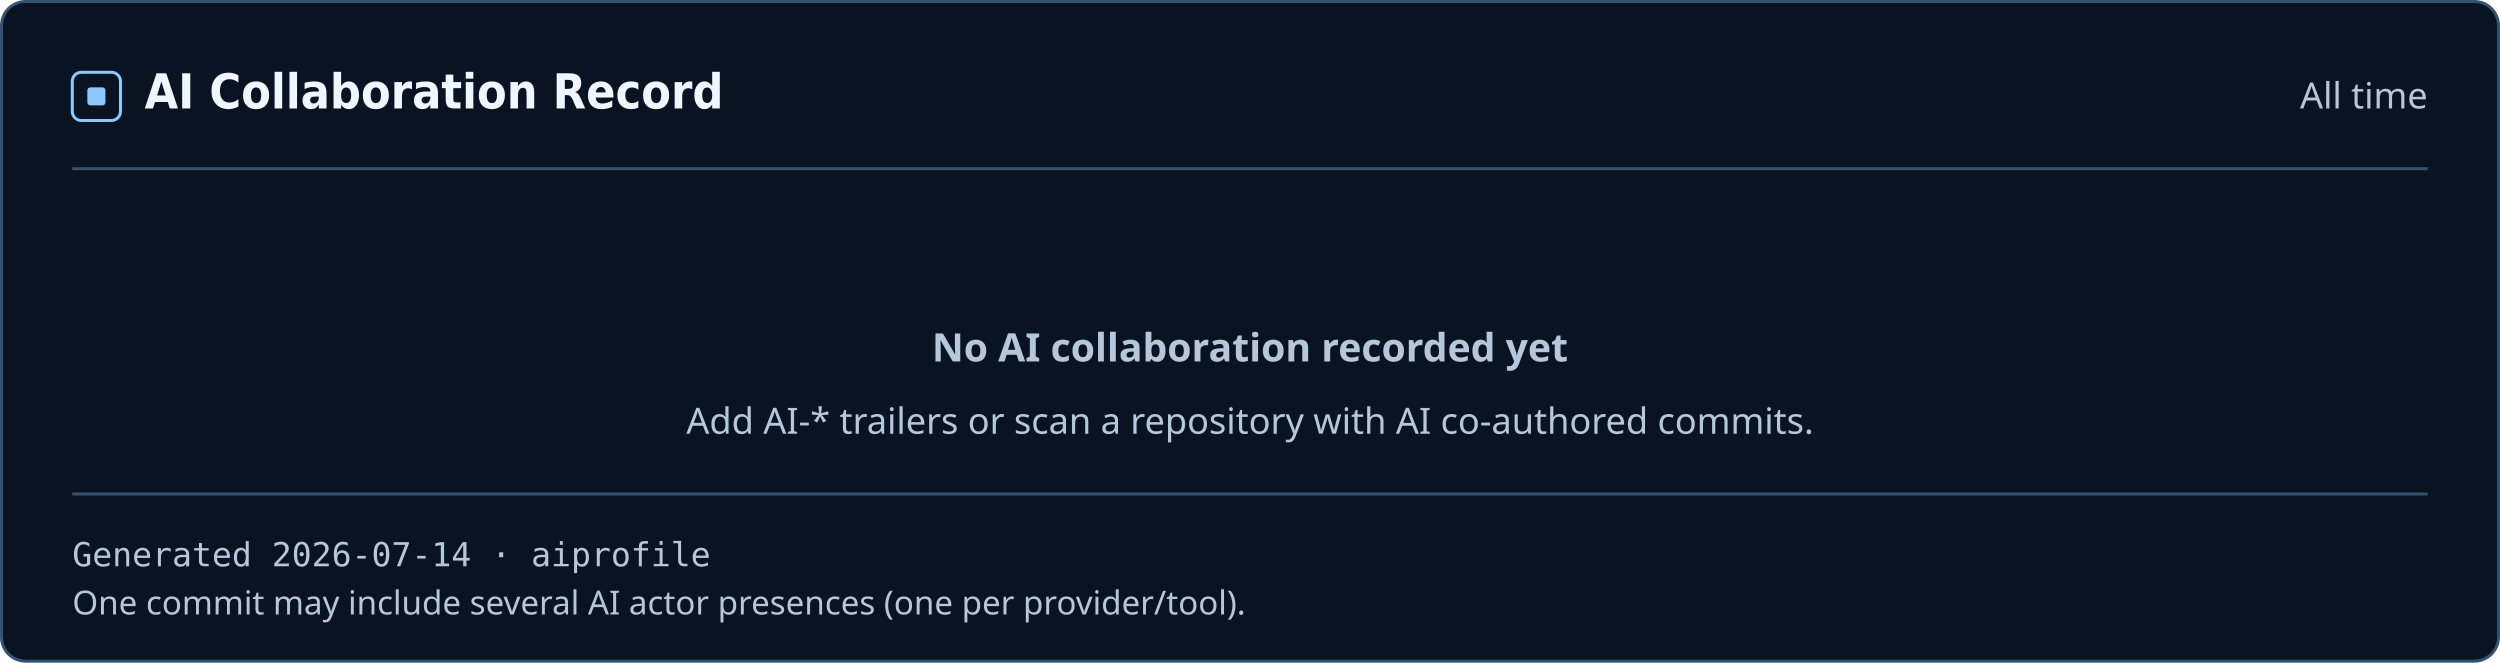
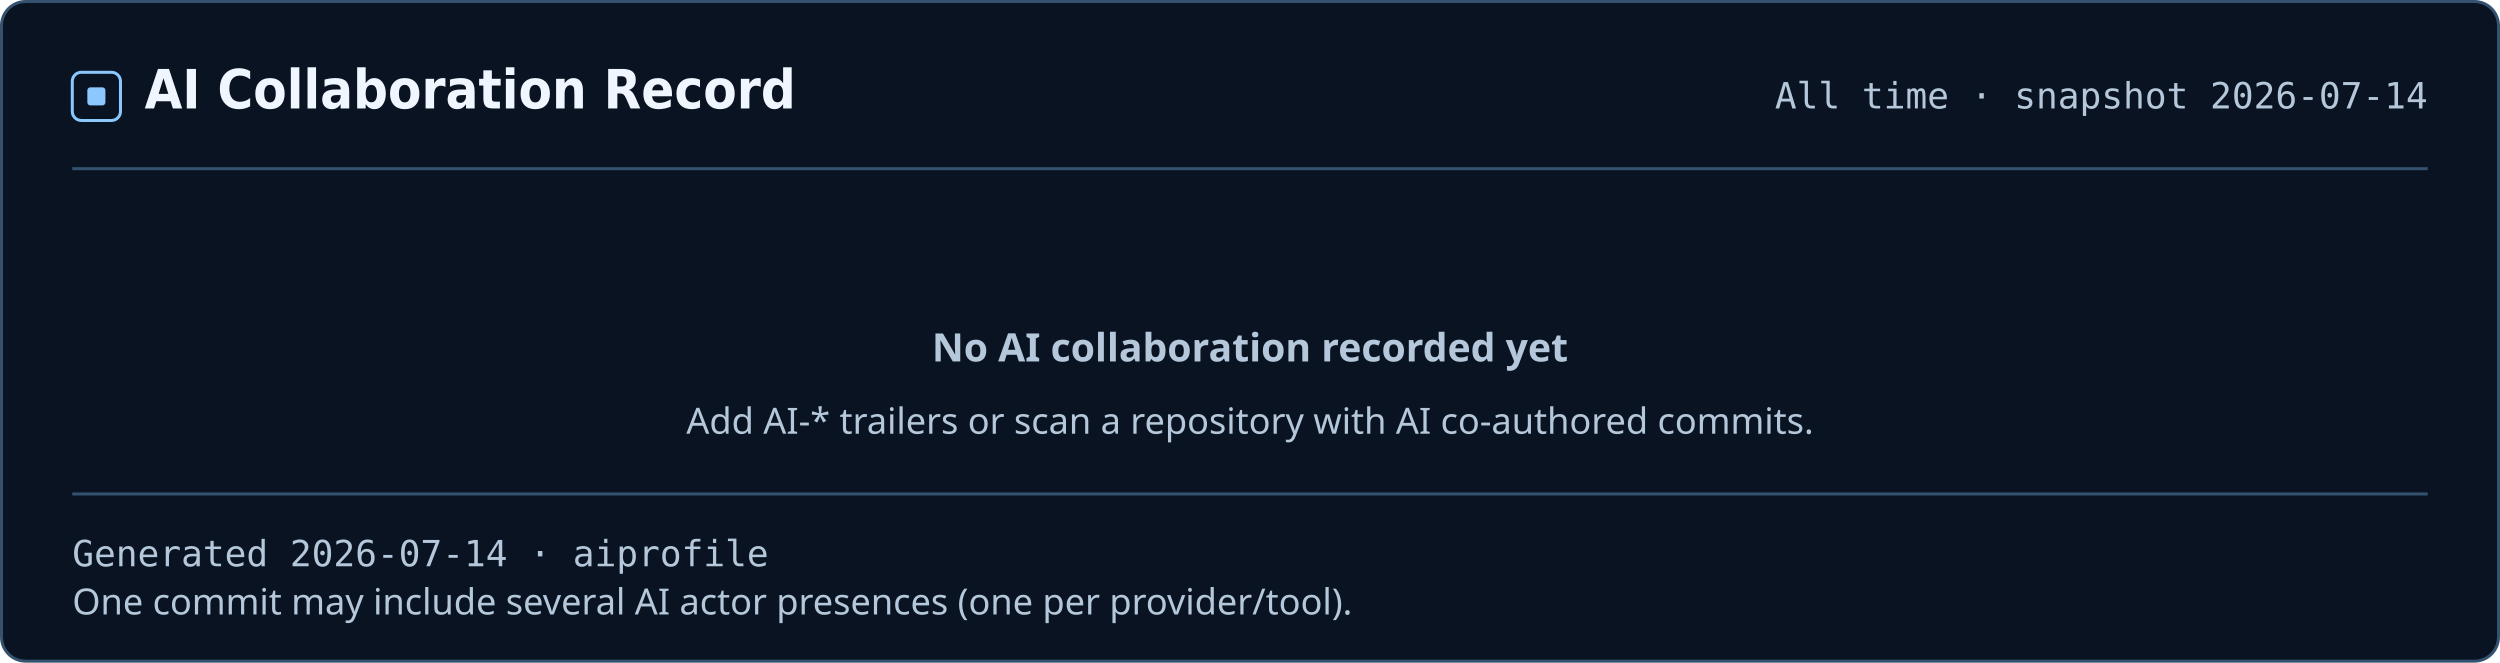
<svg xmlns="http://www.w3.org/2000/svg" width="830" height="220" viewBox="0 0 830 220" role="img" aria-labelledby="aiprofileSummaryTitle aiprofileSummaryDesc">
  <rect x="0.5" y="0.5" width="829" height="219" rx="8" fill="#091321" stroke="#34526f" stroke-width="1" />
  <rect x="24" y="24" width="16" height="16" rx="3" fill="#091321" stroke="#8bc8ff" stroke-width="1" />
  <rect x="29" y="29" width="6" height="6" rx="1" fill="#8bc8ff" />
-   <text x="48" y="36" font-family="'IBM Plex Sans Condensed', 'Aptos Display', 'Segoe UI', 'DejaVu Sans Condensed', sans-serif" font-size="16" font-weight="600" fill="#eff6ff" text-anchor="start">AI Collaboration Record</text>
-   <text x="806" y="36" font-family="'IBM Plex Sans', 'Aptos', 'Segoe UI', 'Noto Sans', 'DejaVu Sans', sans-serif" font-size="12" font-weight="400" fill="#b5c7da" text-anchor="end">All time</text>
+   <text x="48" y="36" font-family="'IBM Plex Sans Condensed', 'Aptos Display', 'Segoe UI', 'DejaVu Sans Condensed', sans-serif" font-size="18" font-weight="600" fill="#eff6ff" text-anchor="start">AI Collaboration Record</text>
+   <text x="806" y="36" font-family="'IBM Plex Mono', 'Cascadia Mono', 'SFMono-Regular', 'DejaVu Sans Mono', Consolas, monospace" font-size="12" font-weight="400" fill="#b5c7da" text-anchor="end">All time · snapshot 2026-07-14</text>
  <line x1="24" y1="56" x2="806" y2="56" stroke="#34526f" />
  <text x="415" y="120" font-family="'IBM Plex Sans', 'Aptos', 'Segoe UI', 'Noto Sans', 'DejaVu Sans', sans-serif" font-size="13" font-weight="600" fill="#b5c7da" text-anchor="middle">No AI collaboration recorded yet</text>
  <text x="415" y="144" font-family="'IBM Plex Sans', 'Aptos', 'Segoe UI', 'Noto Sans', 'DejaVu Sans', sans-serif" font-size="12" font-weight="400" fill="#b5c7da" text-anchor="middle">Add AI-* trailers or scan a repository with AI co-authored commits.</text>
  <line x1="24" y1="164" x2="806" y2="164" stroke="#34526f" />
-   <text x="24" y="188" font-family="'IBM Plex Mono', 'Cascadia Mono', 'SFMono-Regular', 'DejaVu Sans Mono', Consolas, monospace" font-size="11" font-weight="400" fill="#b5c7da" text-anchor="start">Generated 2026-07-14 · aiprofile</text>
-   <text x="24" y="204" font-family="'IBM Plex Sans', 'Aptos', 'Segoe UI', 'Noto Sans', 'DejaVu Sans', sans-serif" font-size="11" font-weight="400" fill="#b5c7da" text-anchor="start">One commit may include several AI actor presences (one per provider/tool).</text>
+   <text x="24" y="188" font-family="'IBM Plex Mono', 'Cascadia Mono', 'SFMono-Regular', 'DejaVu Sans Mono', Consolas, monospace" font-size="12" font-weight="400" fill="#b5c7da" text-anchor="start">Generated 2026-07-14 · aiprofile</text>
+   <text x="24" y="204" font-family="'IBM Plex Sans', 'Aptos', 'Segoe UI', 'Noto Sans', 'DejaVu Sans', sans-serif" font-size="12" font-weight="400" fill="#b5c7da" text-anchor="start">One commit may include several AI actor presences (one per provider/tool).</text>
</svg>
